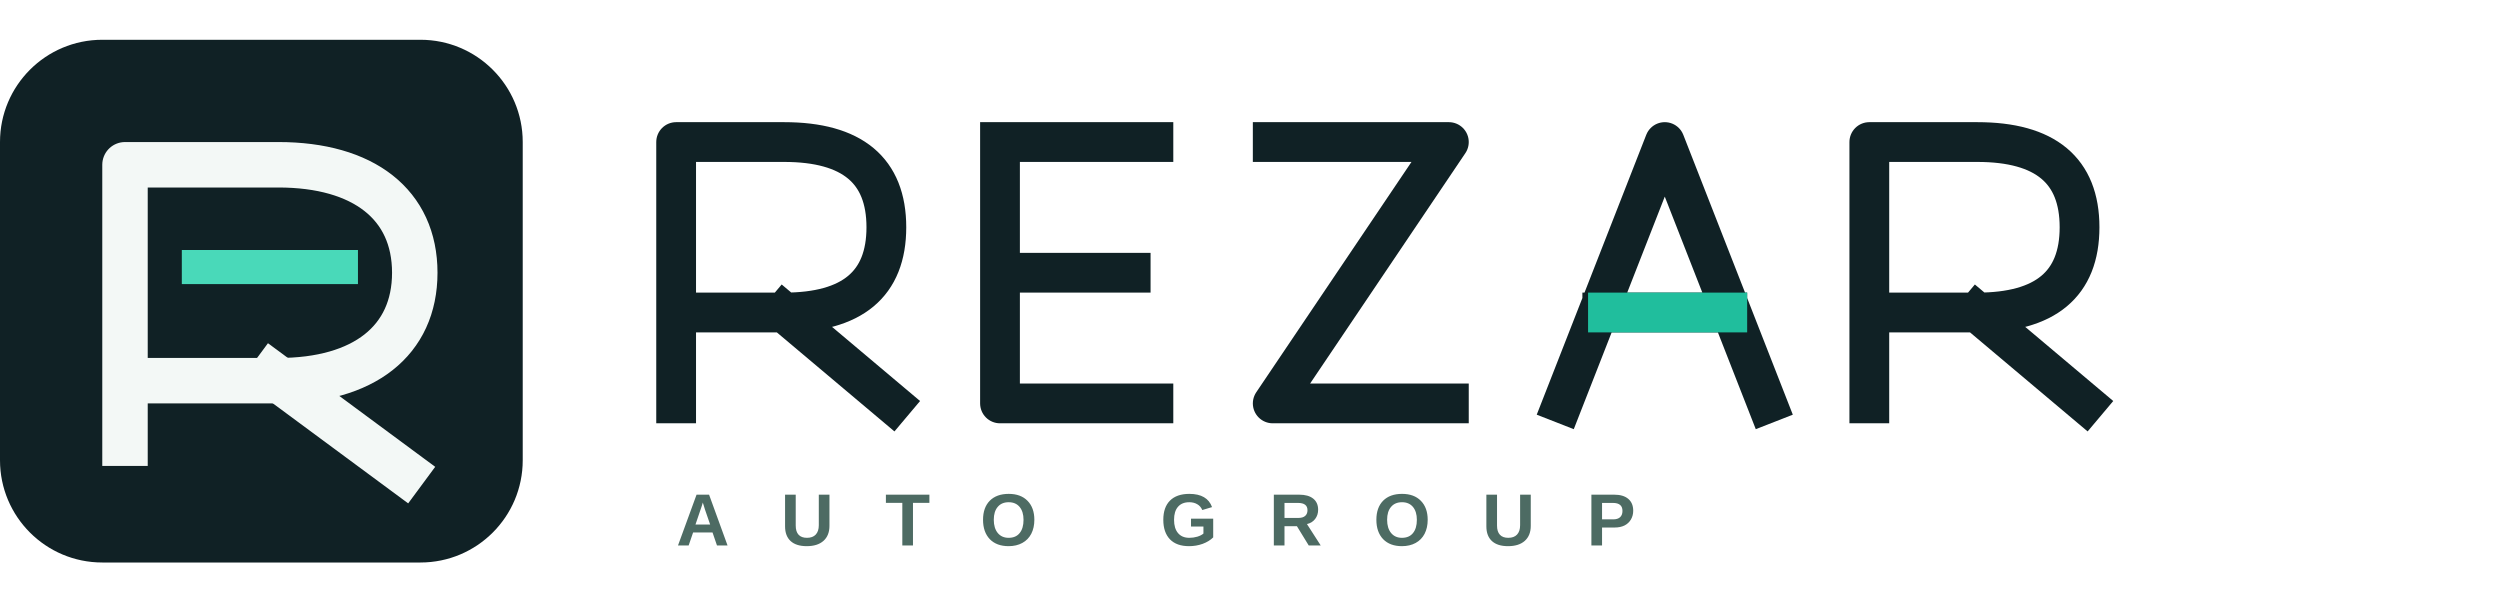
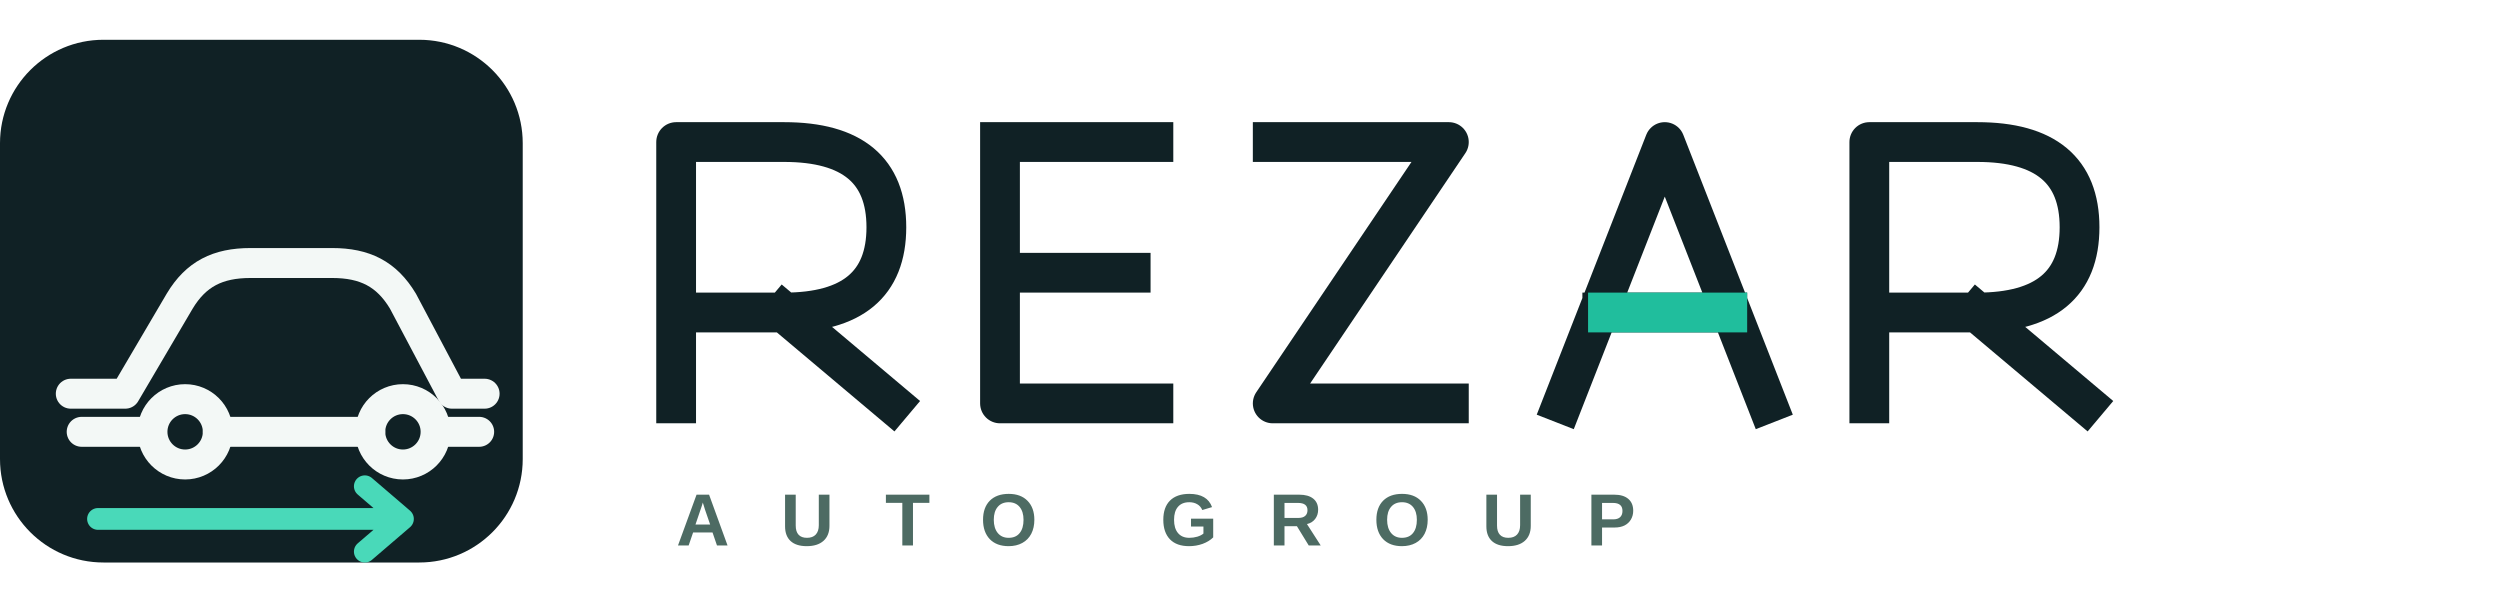
<svg xmlns="http://www.w3.org/2000/svg" viewBox="0 0 440 108" role="img" aria-labelledby="title">
-   <rect x="0" y="7" width="92" height="92" rx="18" fill="#102125" />
-   <path d="M22 78V29h27c15 0 24 7 24 19S64 67 49 67H22" fill="none" stroke="#F3F8F6" stroke-width="8" stroke-linecap="square" stroke-linejoin="round" />
-   <path d="M48 66 71 83" fill="none" stroke="#F3F8F6" stroke-width="8" stroke-linecap="square" />
-   <path d="M35 47h25" fill="none" stroke="#49D9B9" stroke-width="6" stroke-linecap="square" />
+   <g transform="translate(0 7) scale(.958333)">
+     <rect width="96" height="96" rx="19" fill="#102125" />
+     <g fill="none" stroke="#F3F8F6" stroke-width="5.5" stroke-linecap="round" stroke-linejoin="round">
+       <path d="M13 65h10l10-17c3-5 7-7 13-7h15c6 0 10 2 13 7l9 17h6" />
+       <path d="M15 72h12m13 0h28m13 0h7" />
+       <circle cx="34" cy="72" r="6" />
+       <circle cx="74" cy="72" r="6" />
+     </g>
+     <path d="M18 88h56m-7-6 7 6-7 6" fill="none" stroke="#49D9B9" stroke-width="4" stroke-linecap="round" stroke-linejoin="round" />
+   </g>
  <g fill="none" stroke="#102125" stroke-width="7" stroke-linecap="square" stroke-linejoin="round">
    <path d="M119 71V25h19q18 0 18 15t-18 15h-19m19 0 19 16" />
    <path d="M176 25h27m-27 0v46h27m-27-23h23" />
    <path d="M224 25h31l-31 46h31" />
    <path d="m275 71 18-46 18 46m-29-16h22" />
    <path d="M329 71V25h19q18 0 18 15t-18 15h-19m19 0 19 16" />
  </g>
  <path d="M283 55h21" fill="none" stroke="#20BE9D" stroke-width="7" stroke-linecap="square" />
  <text x="119" y="96" fill="#4D6B63" font-family="Arial, sans-serif" font-size="13" font-weight="700" letter-spacing="9">AUTO GROUP</text>
</svg>
